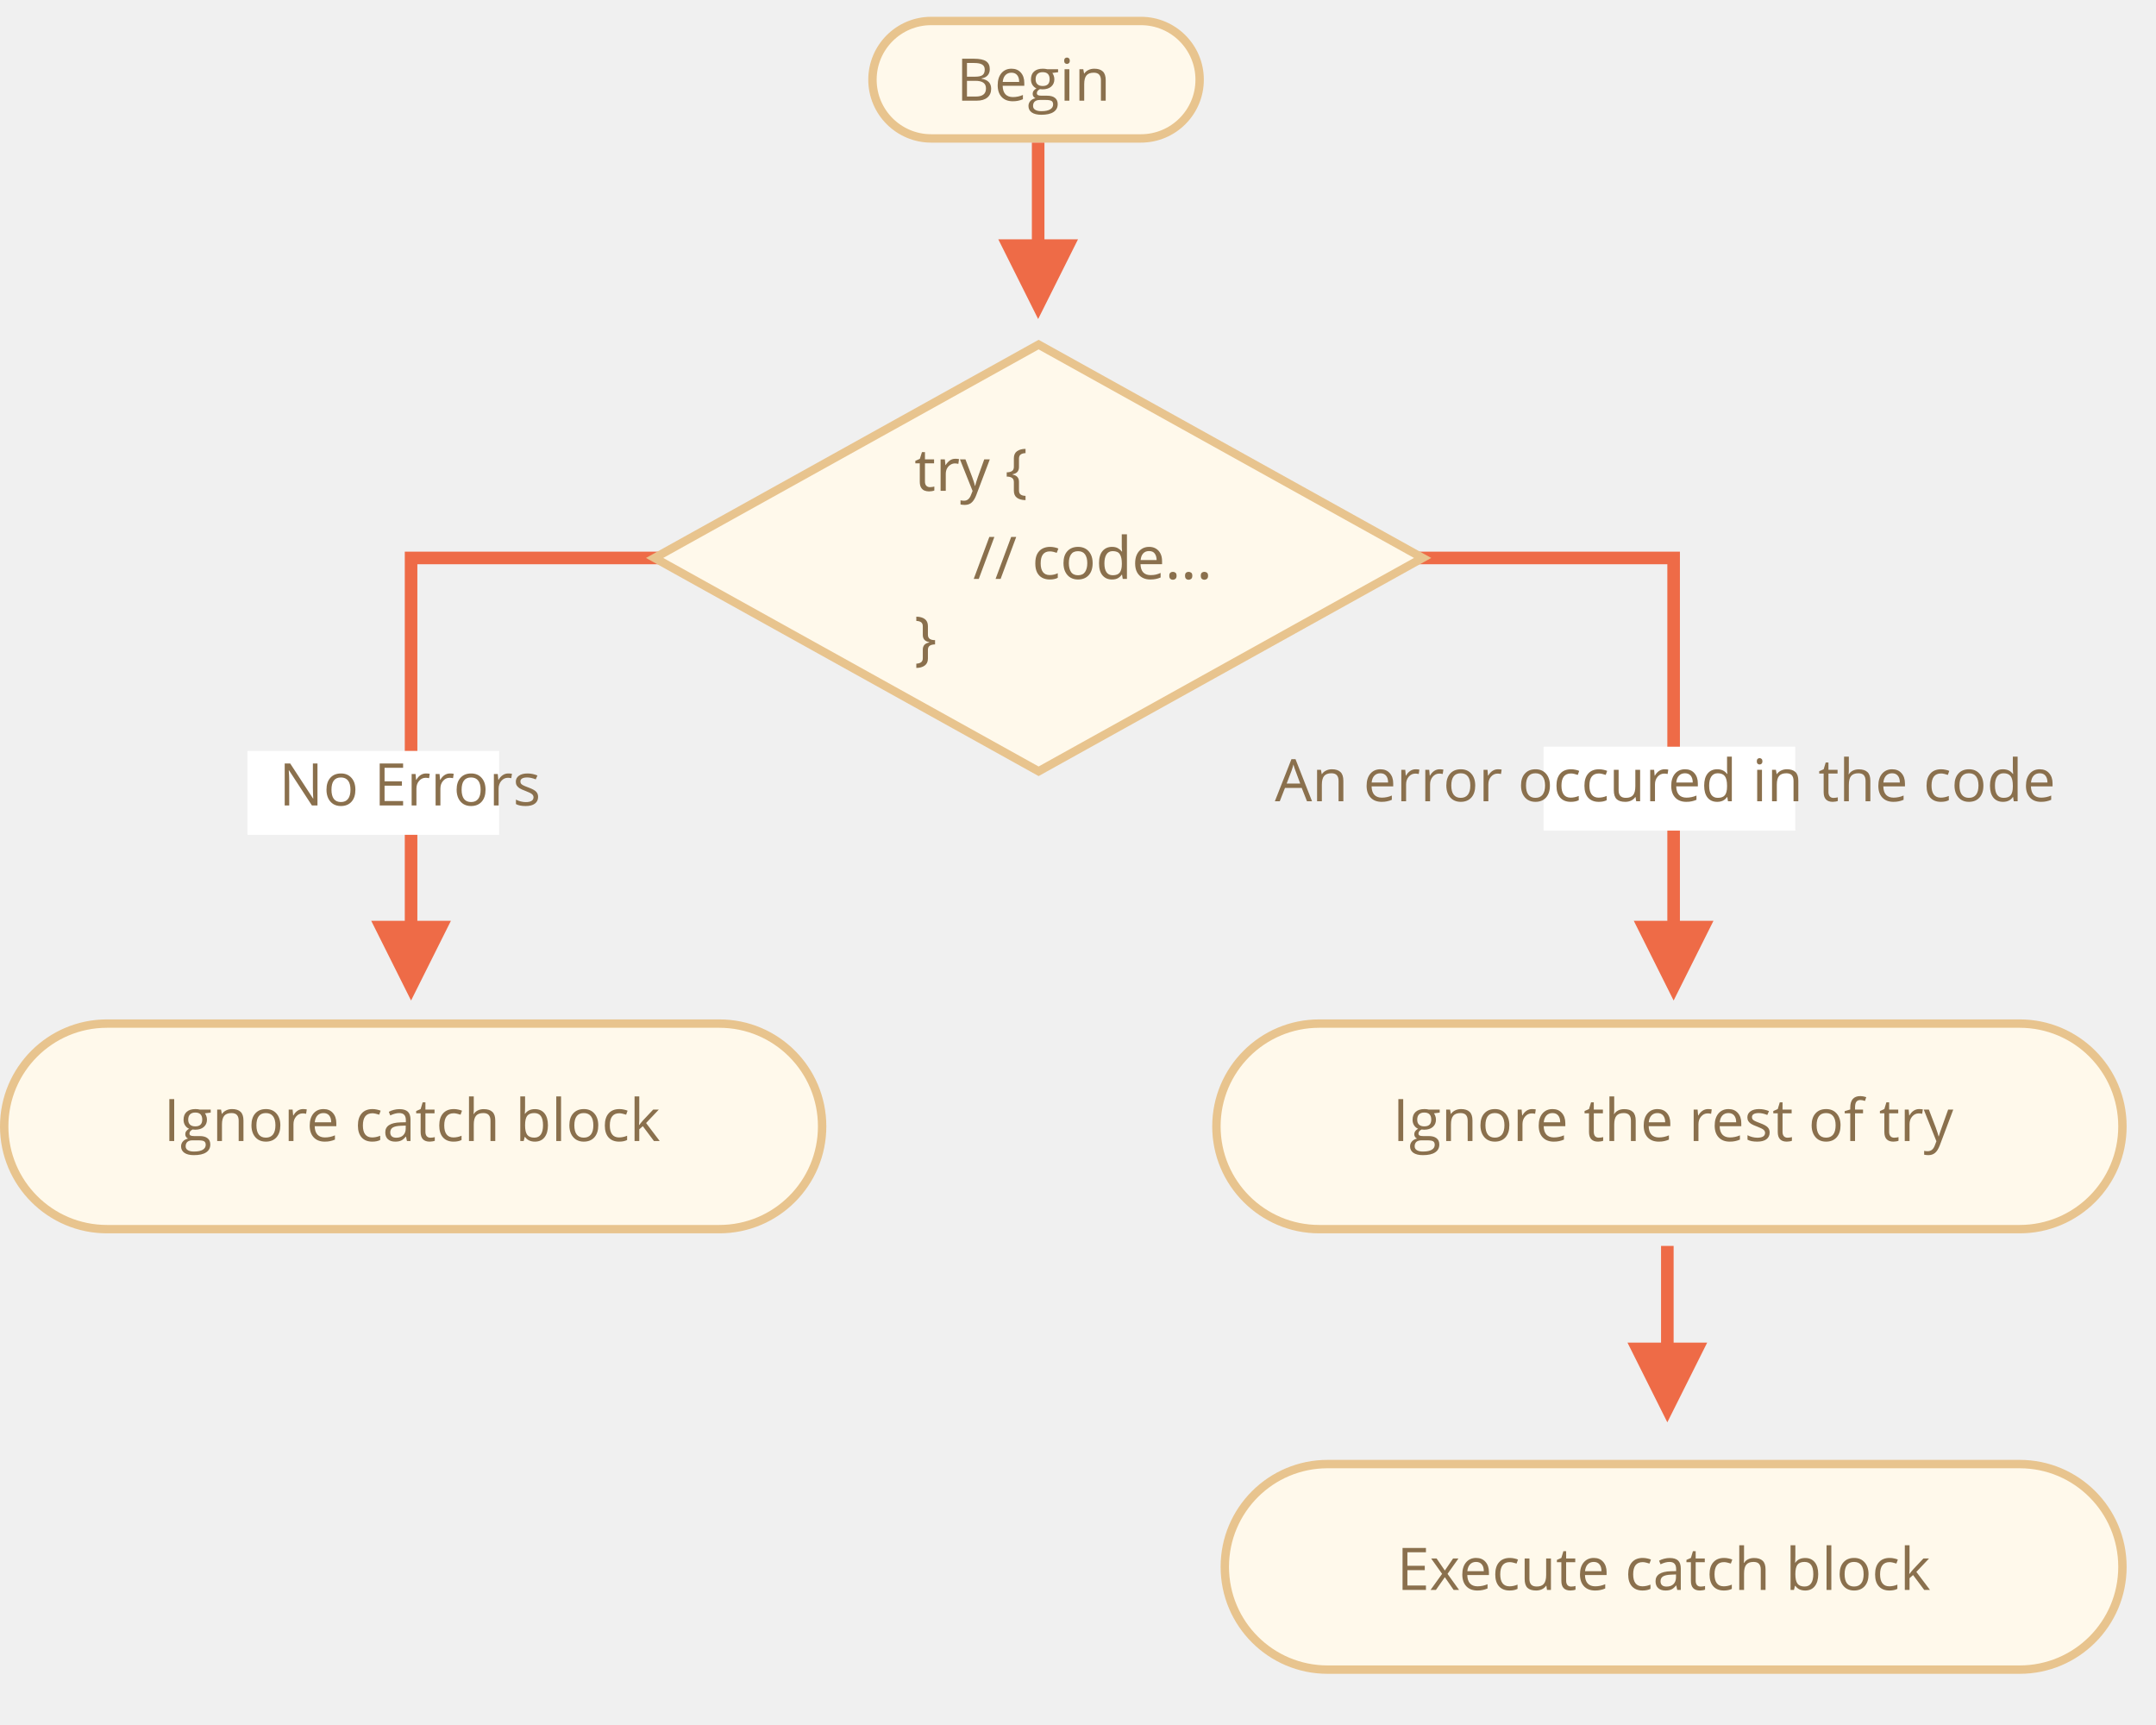
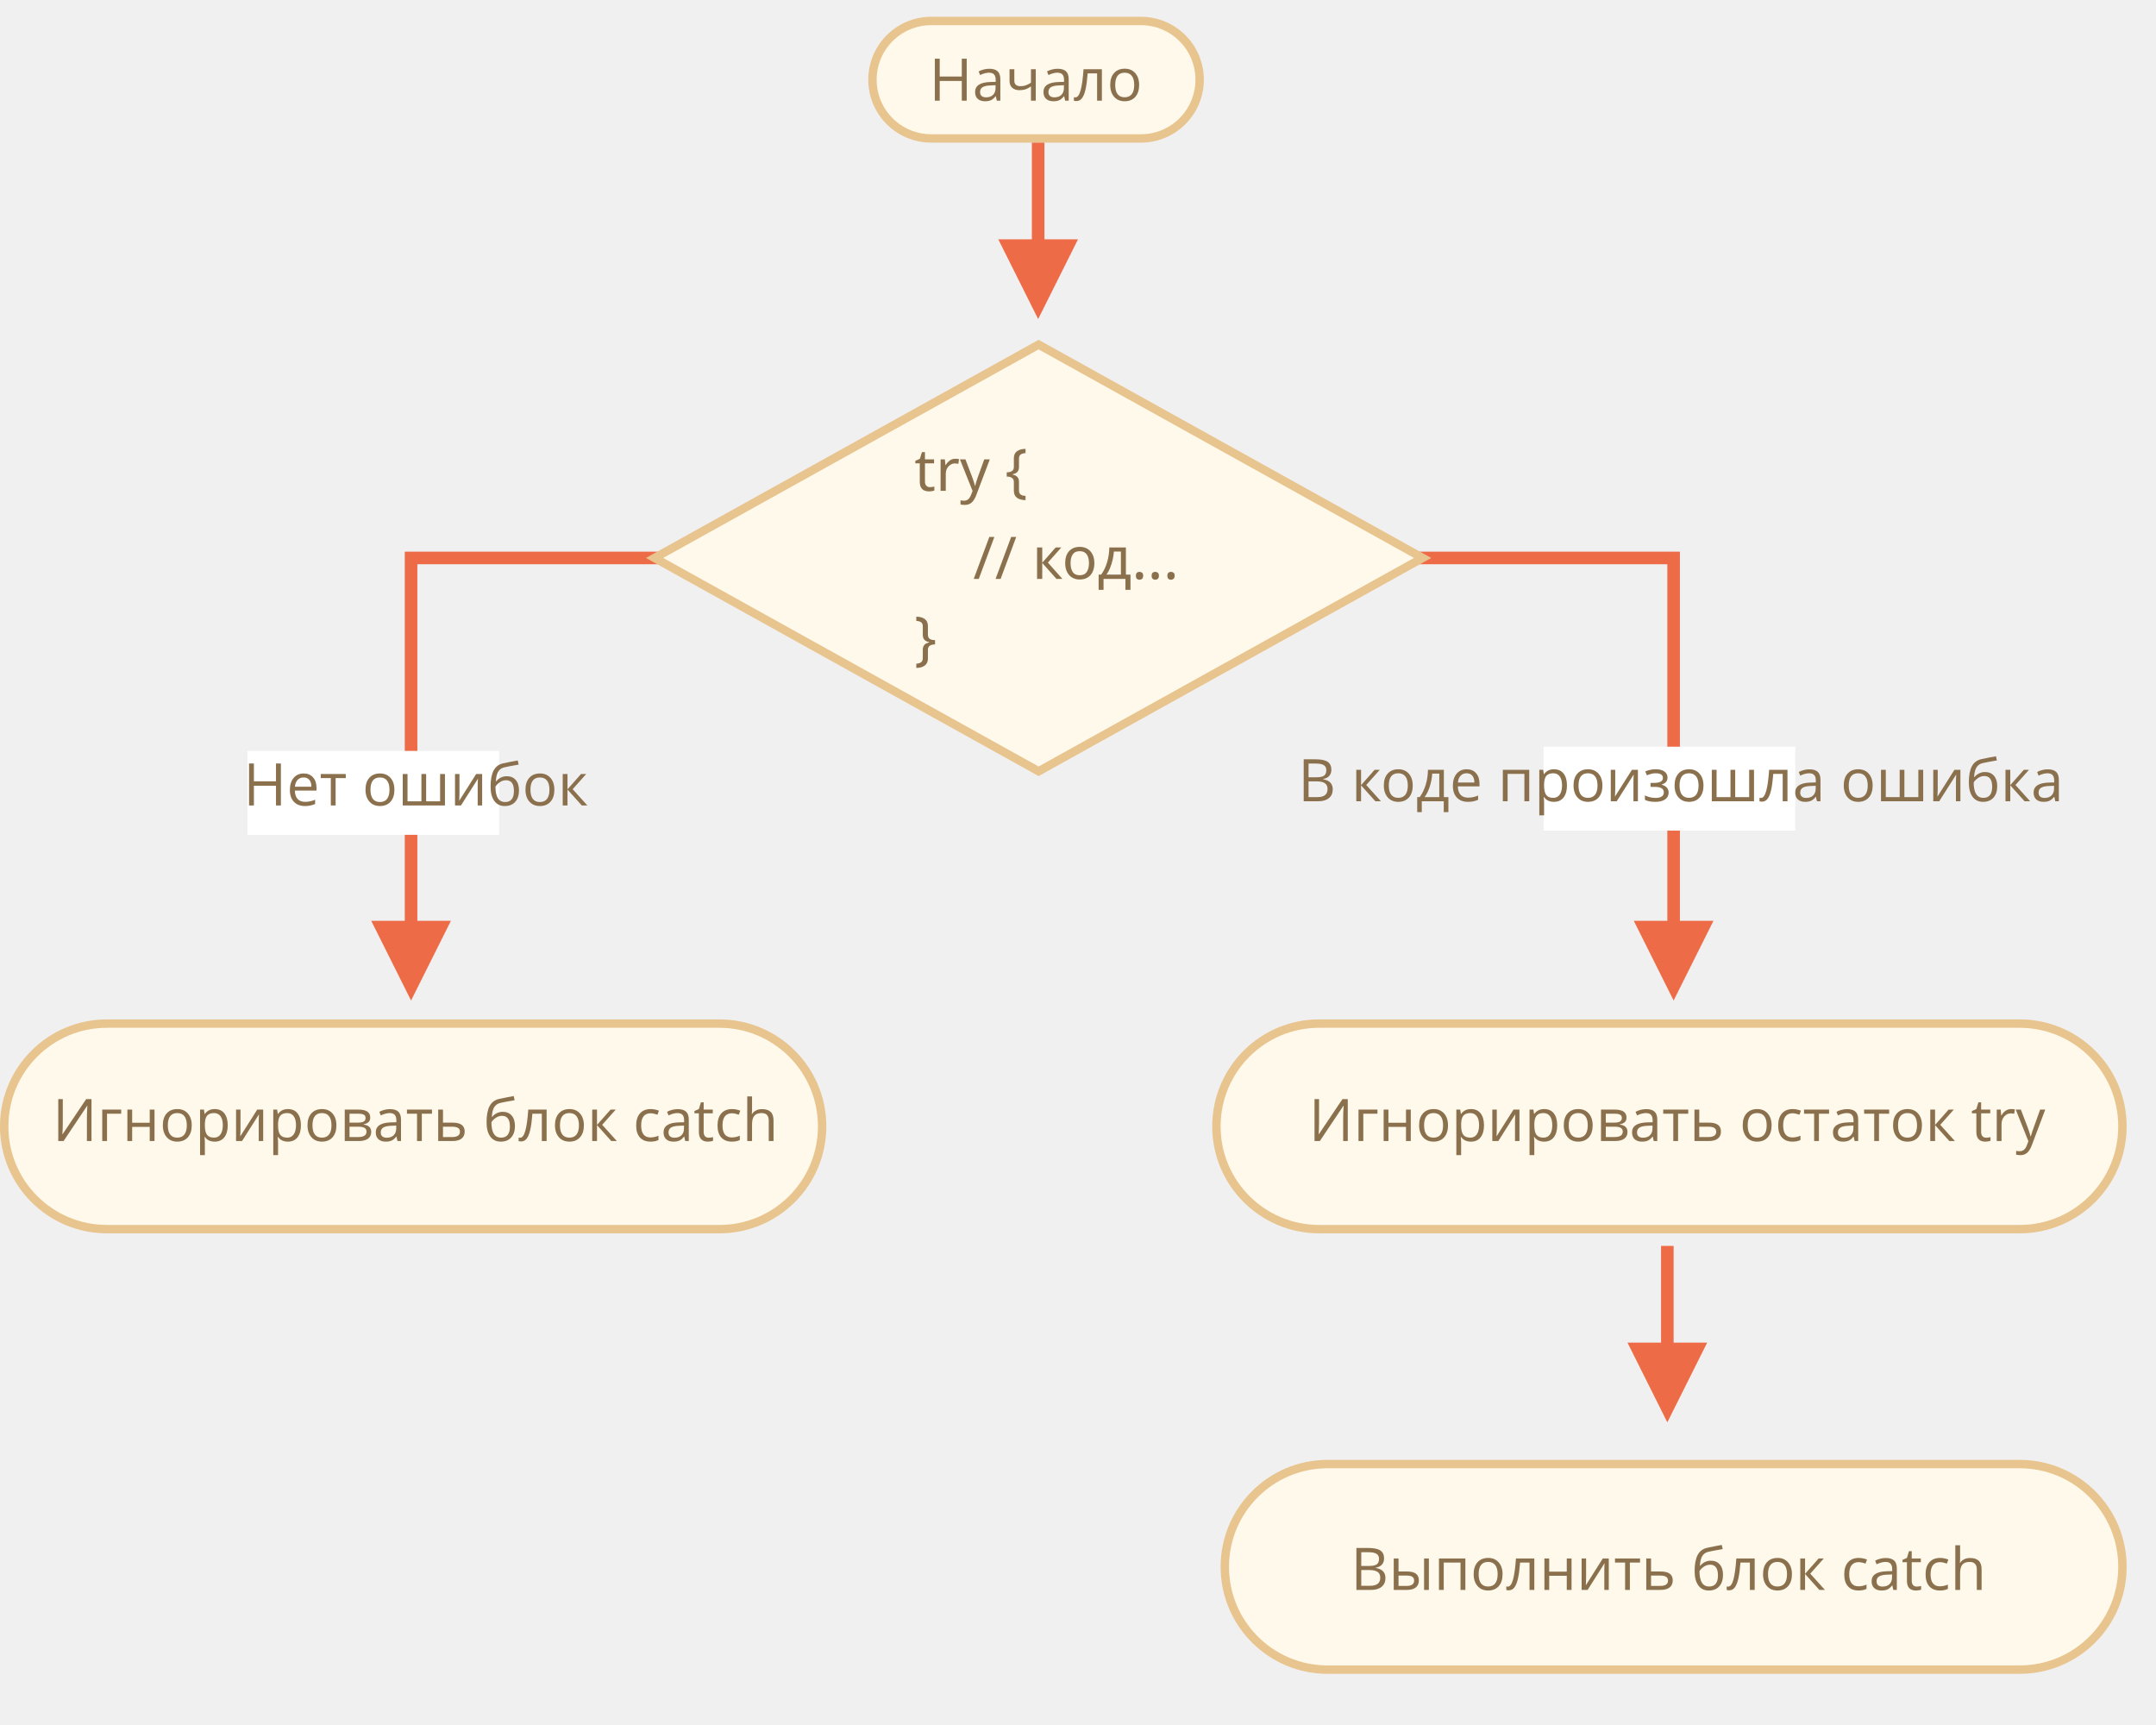
<svg xmlns="http://www.w3.org/2000/svg" width="514px" height="411px" viewBox="0 0 514 411" version="1.1">
  <g id="combined" stroke="none" stroke-width="1" fill="none" fill-rule="evenodd">
    <g id="try-catch-flow.svg">
      <g id="Rectangle-1-+-Корень" transform="translate(207, 4)">
        <rect id="Rectangle-1" stroke="#E8C48E" stroke-width="2" fill="#FFF9EB" x="1" y="1" width="78" height="28" rx="14" />
        <text id="Begin" font-family="OpenSans-Regular, Open Sans" font-size="14" font-weight="normal" fill="#8A704D">
-           <tspan x="21" y="20">Begin</tspan>
+           <tspan x="14.5" y="20">Начало</tspan>
        </text>
      </g>
      <g id="Rectangle-1-+-Корень-Copy-2" transform="translate(313, 262)" />
      <path id="Line" d="M246,57.05 L246,34 L249,34 L249,57.05 L257,57.05 L247.5,76.05 L238,57.05 L246,57.05 Z" fill="#EE6B47" fill-rule="nonzero" />
      <path id="Line-Copy" d="M396,320.05 L396,297 L399,297 L399,320.05 L407,320.05 L397.5,339.05 L388,320.05 L396,320.05 Z" fill="#EE6B47" fill-rule="nonzero" />
      <path id="Path-1218" d="M96.5,219.5 L96.5,131.5 L158.5,131.5 L158.5,134.5 L99.5,134.5 L99.5,219.5 L107.5,219.5 L98,238.5 L88.5,219.5 L96.5,219.5 Z" fill="#EE6B47" fill-rule="nonzero" />
      <path id="Path-1218-Copy" d="M397.5,219.5 L397.5,134.5 L317,134.5 L315.5,134.5 L315.5,131.5 L400.5,131.5 L400.5,219.5 L408.5,219.5 L399,238.5 L389.5,219.5 L397.5,219.5 Z" fill="#EE6B47" fill-rule="nonzero" />
      <g id="Rectangle-354-+-Каково-“официальное”" transform="translate(154, 81)" fill="#FFF9EB" stroke="#E8C48E" stroke-width="2">
        <path d="M2.059,52 L93.61,102.856 L185.161,52 L93.61,1.144 L2.059,52 Z" id="Rectangle-354" />
      </g>
      <g id="Rectangle-356-+-Отмена" transform="translate(59, 177)">
        <rect id="Rectangle-356" fill="#FFFFFF" x="0" y="2" width="60" height="20" />
        <text id="No-Errors" font-family="OpenSans-Regular, Open Sans" font-size="14" font-weight="normal" fill="#8A704D">
-           <tspan x="7.5" y="15">No Errors</tspan>
+           <tspan x="-1" y="15">Нет ошибок</tspan>
        </text>
      </g>
      <g id="Rectangle-356-Copy-+-“Админ”" transform="translate(303, 176)">
        <rect id="Rectangle-356-Copy" fill="#FFFFFF" x="65" y="2" width="60" height="20" />
        <text id="An-error-occured-in" font-family="OpenSans-Regular, Open Sans" font-size="14" font-weight="normal" fill="#8A704D">
-           <tspan x="0.932" y="15">An error occured in the code</tspan>
+           <tspan x="6.432" y="15">В коде произошла ошибка</tspan>
        </text>
      </g>
      <rect id="Rectangle-1-Copy-2" stroke="#E8C48E" stroke-width="2" fill="#FFF9EB" x="292" y="349" width="214" height="49" rx="24.5" />
      <rect id="Rectangle-1" stroke="#E8C48E" stroke-width="2" fill="#FFF9EB" x="1" y="244" width="195" height="49" rx="24.5" />
      <rect id="Rectangle-1-Copy" stroke="#E8C48E" stroke-width="2" fill="#FFF9EB" x="290" y="244" width="216" height="49" rx="24.5" />
      <text id="Ignore-catch-block" font-family="OpenSans-Regular, Open Sans" font-size="14" font-weight="normal" fill="#8A704D">
-         <tspan x="39" y="272">Ignore catch block</tspan>
+         <tspan x="12.5" y="272">Игнорировать блок catch</tspan>
      </text>
      <text id="Ignore-the-rest-of-t" font-family="OpenSans-Regular, Open Sans" font-size="14" font-weight="normal" fill="#8A704D">
-         <tspan x="332" y="272">Ignore the rest of try</tspan>
+         <tspan x="312" y="272">Игнорировать остаток try</tspan>
      </text>
      <text id="Execute-catch-block" font-family="OpenSans-Regular, Open Sans" font-size="14" font-weight="normal" fill="#8A704D">
-         <tspan x="333" y="379">Execute catch block</tspan>
+         <tspan x="322" y="379">Выполнить блок catch</tspan>
      </text>
      <text id="try-{-}" font-family="PTMono-Regular, PT Mono" font-size="14" font-weight="normal" line-spacing="10" fill="#8A704D">
        <tspan x="218" y="117">try {</tspan>
        <tspan x="218.49" y="129.81" />
        <tspan x="218.49" y="139.81" />
        <tspan x="218.49" y="149.81" />
        <tspan x="218" y="157">}</tspan>
      </text>
      <text id="//-code..." font-family="PTMono-Regular, PT Mono" font-size="14" font-weight="normal" line-spacing="10" fill="#8A704D">
-         <tspan x="232" y="138">// code...</tspan>
+         <tspan x="232" y="138">// код...</tspan>
      </text>
    </g>
  </g>
</svg>
